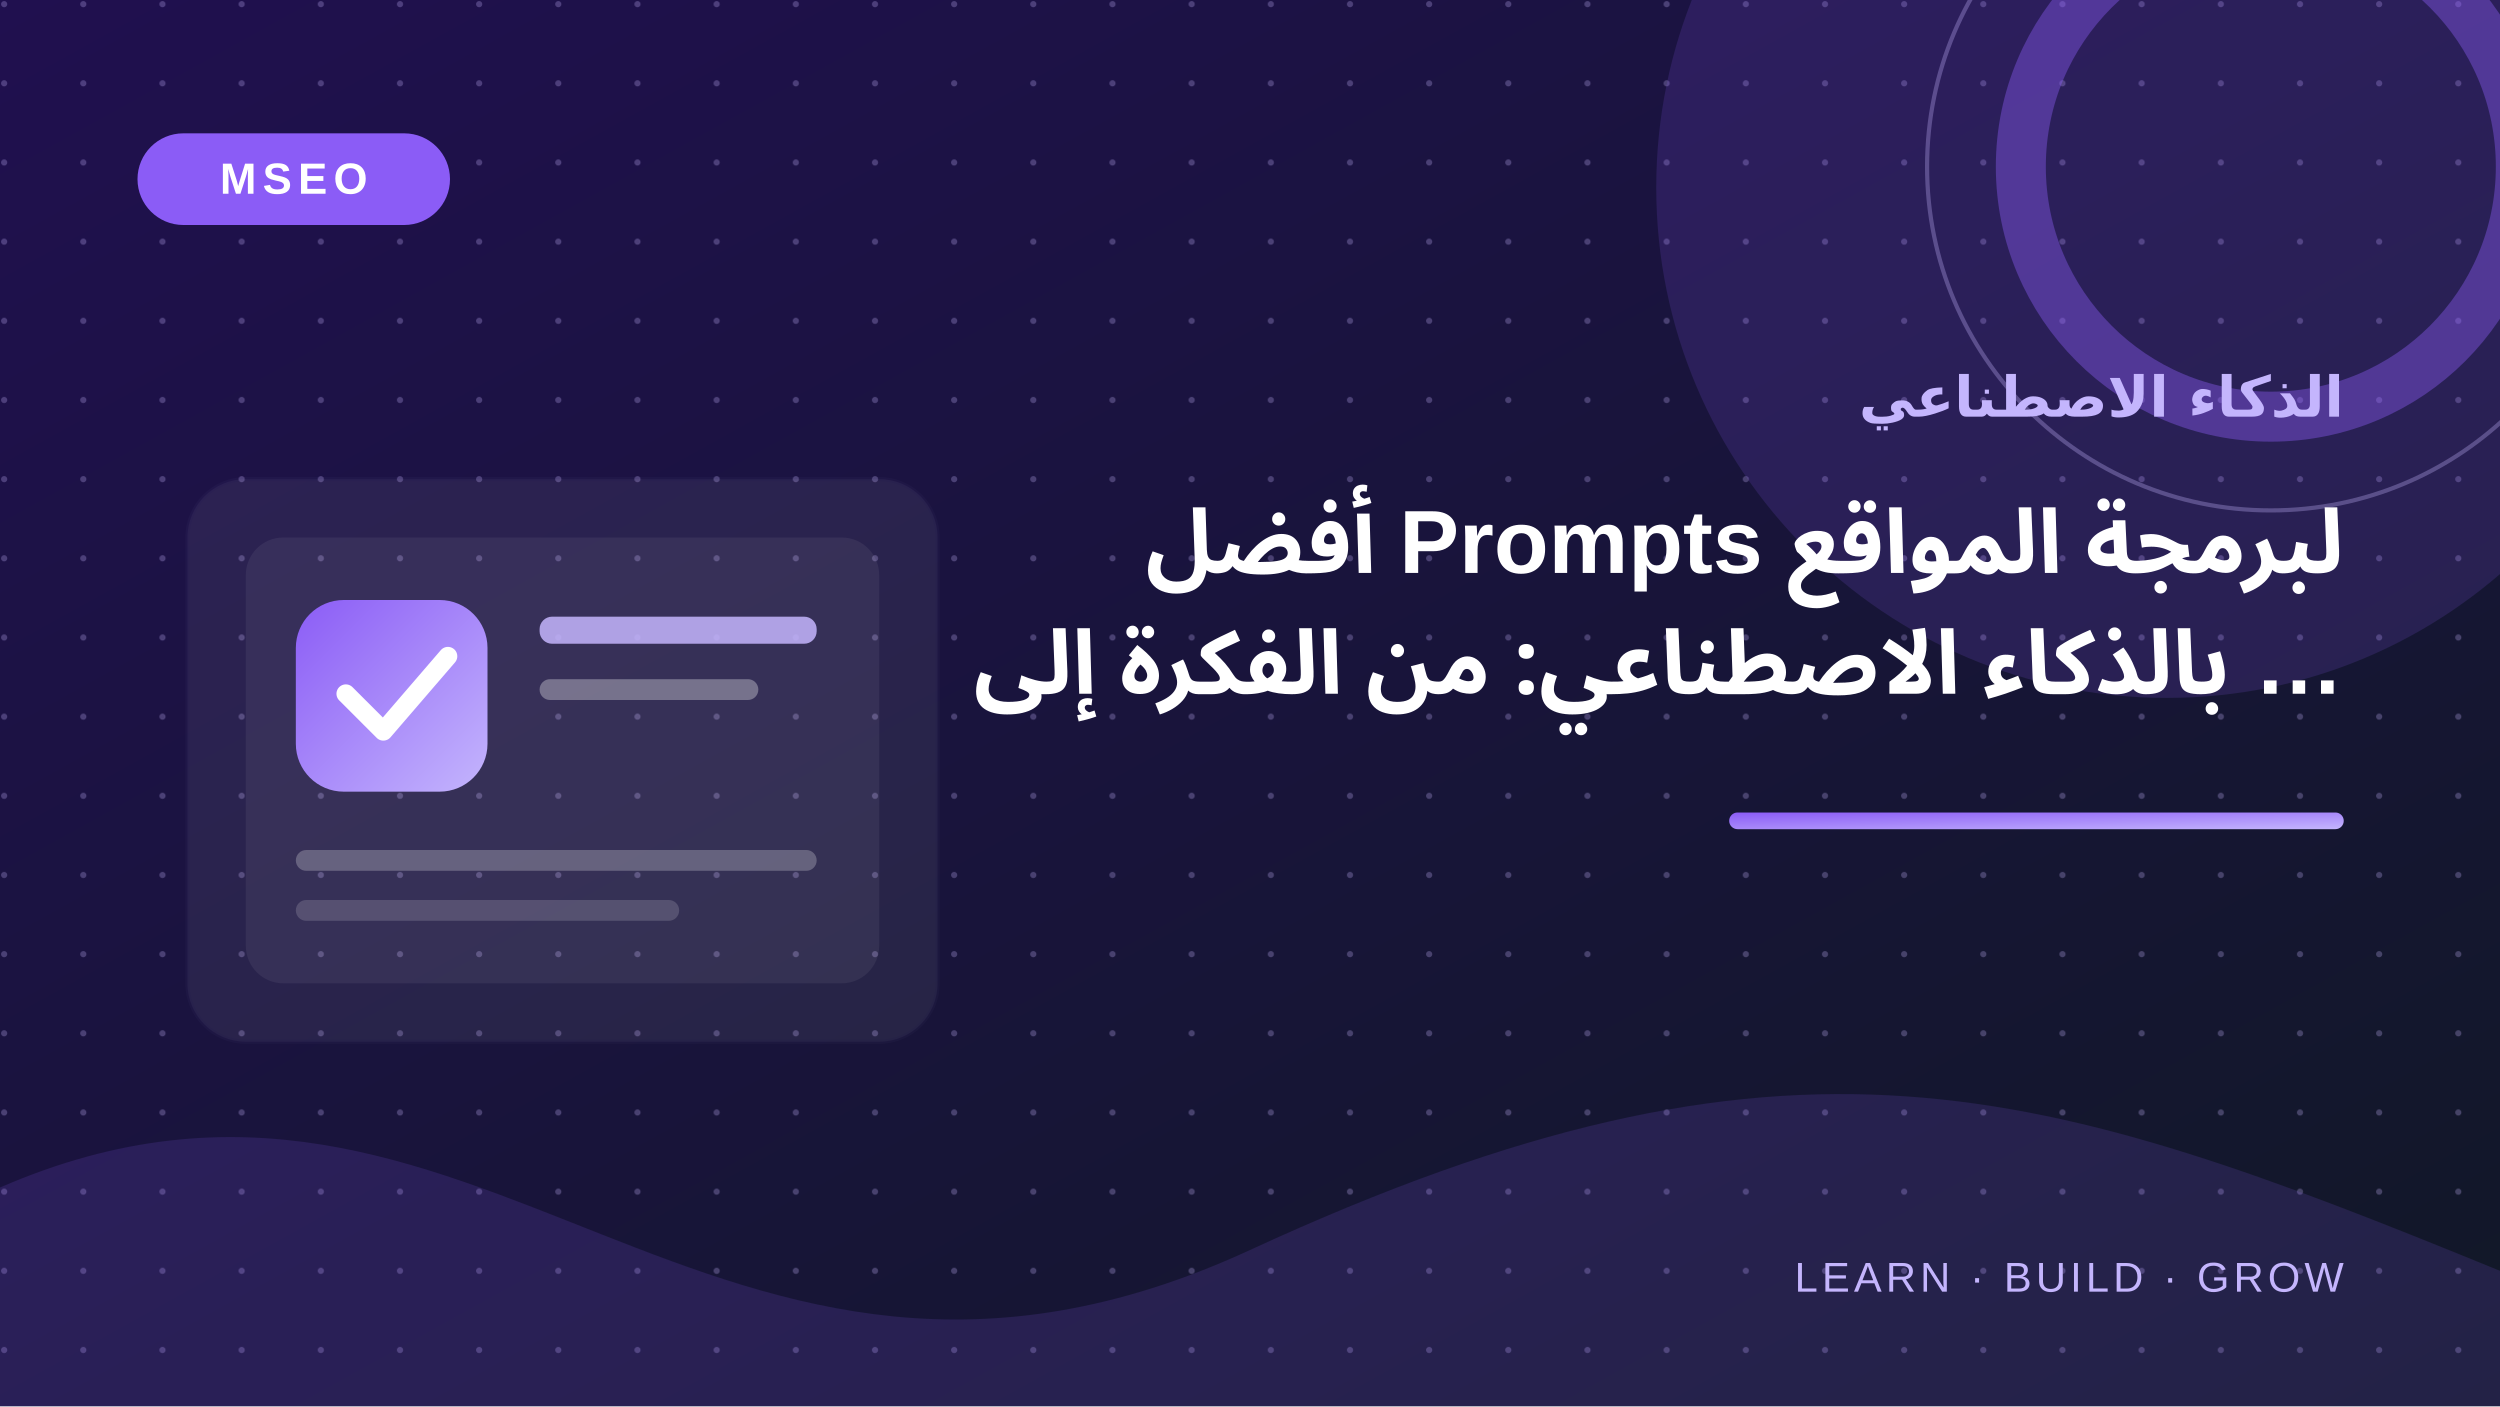
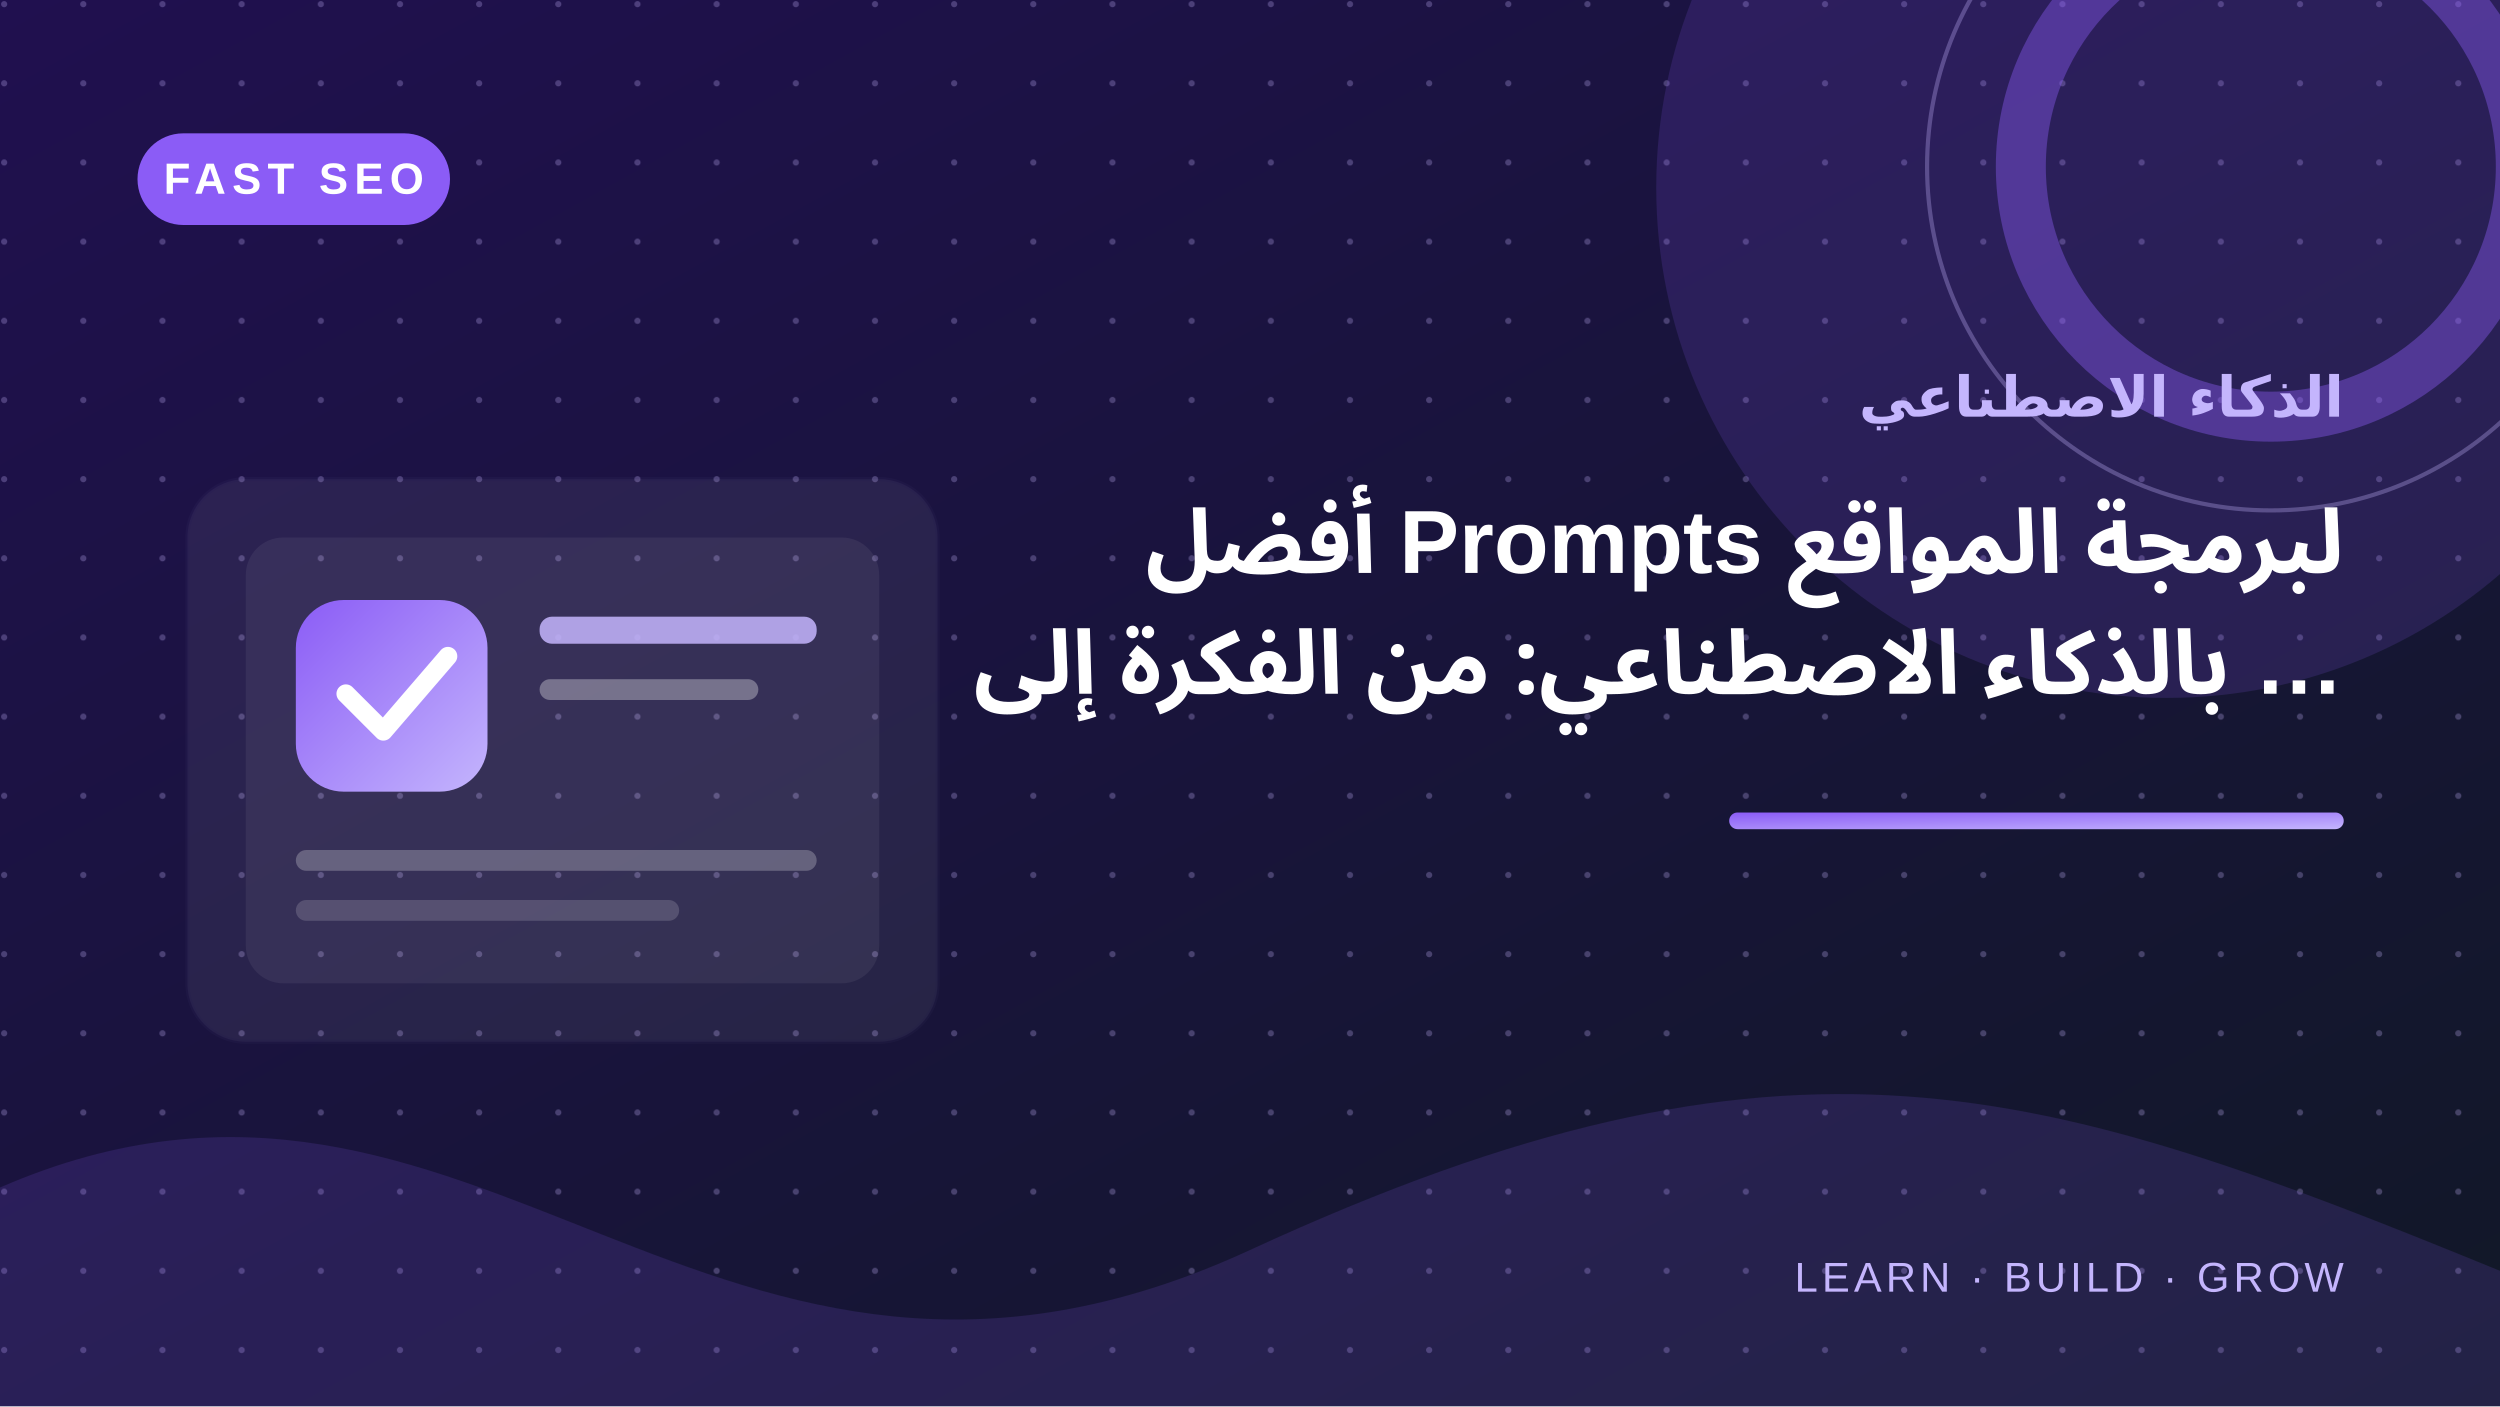
<svg xmlns="http://www.w3.org/2000/svg" width="1200" height="675" viewBox="0 0 1200 675" role="img" aria-labelledby="title desc">
  <defs>
    <linearGradient id="g" x1="0" y1="0" x2="1" y2="1">
      <stop stop-color="#20104f" />
      <stop offset="1" stop-color="#111827" />
    </linearGradient>
    <linearGradient id="a" x1="0" y1="0" x2="1" y2="1">
      <stop stop-color="#8b5cf6" />
      <stop offset="1" stop-color="#c4b5fd" />
    </linearGradient>
    <pattern id="p" width="38" height="38" patternUnits="userSpaceOnUse">
      <circle cx="2" cy="2" r="1.5" fill="#c4b5fd" opacity=".28" />
    </pattern>
  </defs>
  <rect width="1200" height="675" fill="url(#g)" />
  <rect width="1200" height="675" fill="url(#p)" />
  <circle cx="1040" cy="90" r="245" fill="#8b5cf6" opacity=".16" />
  <circle cx="1090" cy="80" r="165" fill="none" stroke="#c4b5fd" stroke-width="2" opacity=".32" />
  <circle cx="1090" cy="80" r="120" fill="none" stroke="#8b5cf6" stroke-width="24" opacity=".4" />
  <path d="M0 570 C230 470 340 720 600 600 S980 520 1200 610 L1200 675 L0 675Z" fill="#8b5cf6" opacity=".15" />
  <rect x="66" y="64" width="150" height="44" rx="22" fill="#8b5cf6" />
-   <text x="141" y="93" fill="#fff" text-anchor="middle" font-family="Arial,sans-serif" font-size="21" font-weight="800" letter-spacing="3">MSEO</text>
+   <text x="141" y="93" fill="#fff" text-anchor="middle" font-family="Arial,sans-serif" font-size="21" font-weight="800" letter-spacing="3">FAST SEO</text>
  <text x="1125" y="200" fill="#c4b5fd" text-anchor="end" font-family="Arial,sans-serif" font-size="27" font-weight="700">الذكاء الاصطناعي</text>
  <text x="1125" y="275" fill="#fff" text-anchor="end" font-family="Noto Sans Arabic,Tahoma,Arial,sans-serif" font-size="43" font-weight="800">أفضل Prompts لبرمجة المواقع</text>
  <text x="1125" y="333" fill="#fff" text-anchor="end" font-family="Noto Sans Arabic,Tahoma,Arial,sans-serif" font-size="43" font-weight="800">بالذكاء الاصطناعي: من الفكرة إلى …</text>
  <rect x="830" y="390" width="295" height="8" rx="4" fill="url(#a)" />
  <g transform="translate(90 230)">
    <rect x="0" y="0" width="360" height="270" rx="28" fill="#fff" opacity=".07" stroke="#c4b5fd" stroke-opacity=".42" stroke-width="2" />
    <rect x="28" y="28" width="304" height="214" rx="18" fill="#fff" opacity=".06" />
    <rect x="52" y="58" width="92" height="92" rx="23" fill="url(#a)" />
    <path d="M76 103l18 18 31-36" fill="none" stroke="#fff" stroke-width="9" stroke-linecap="round" stroke-linejoin="round" />
    <rect x="169" y="66" width="133" height="13" rx="6" fill="#c4b5fd" opacity=".85" />
    <rect x="169" y="96" width="105" height="10" rx="5" fill="#fff" opacity=".32" />
    <rect x="52" y="178" width="250" height="10" rx="5" fill="#fff" opacity=".24" />
    <rect x="52" y="202" width="184" height="10" rx="5" fill="#fff" opacity=".16" />
  </g>
  <text x="1125" y="620" fill="#c4b5fd" text-anchor="end" font-family="Arial,sans-serif" font-size="20" letter-spacing="2">LEARN · BUILD · GROW</text>
</svg>
